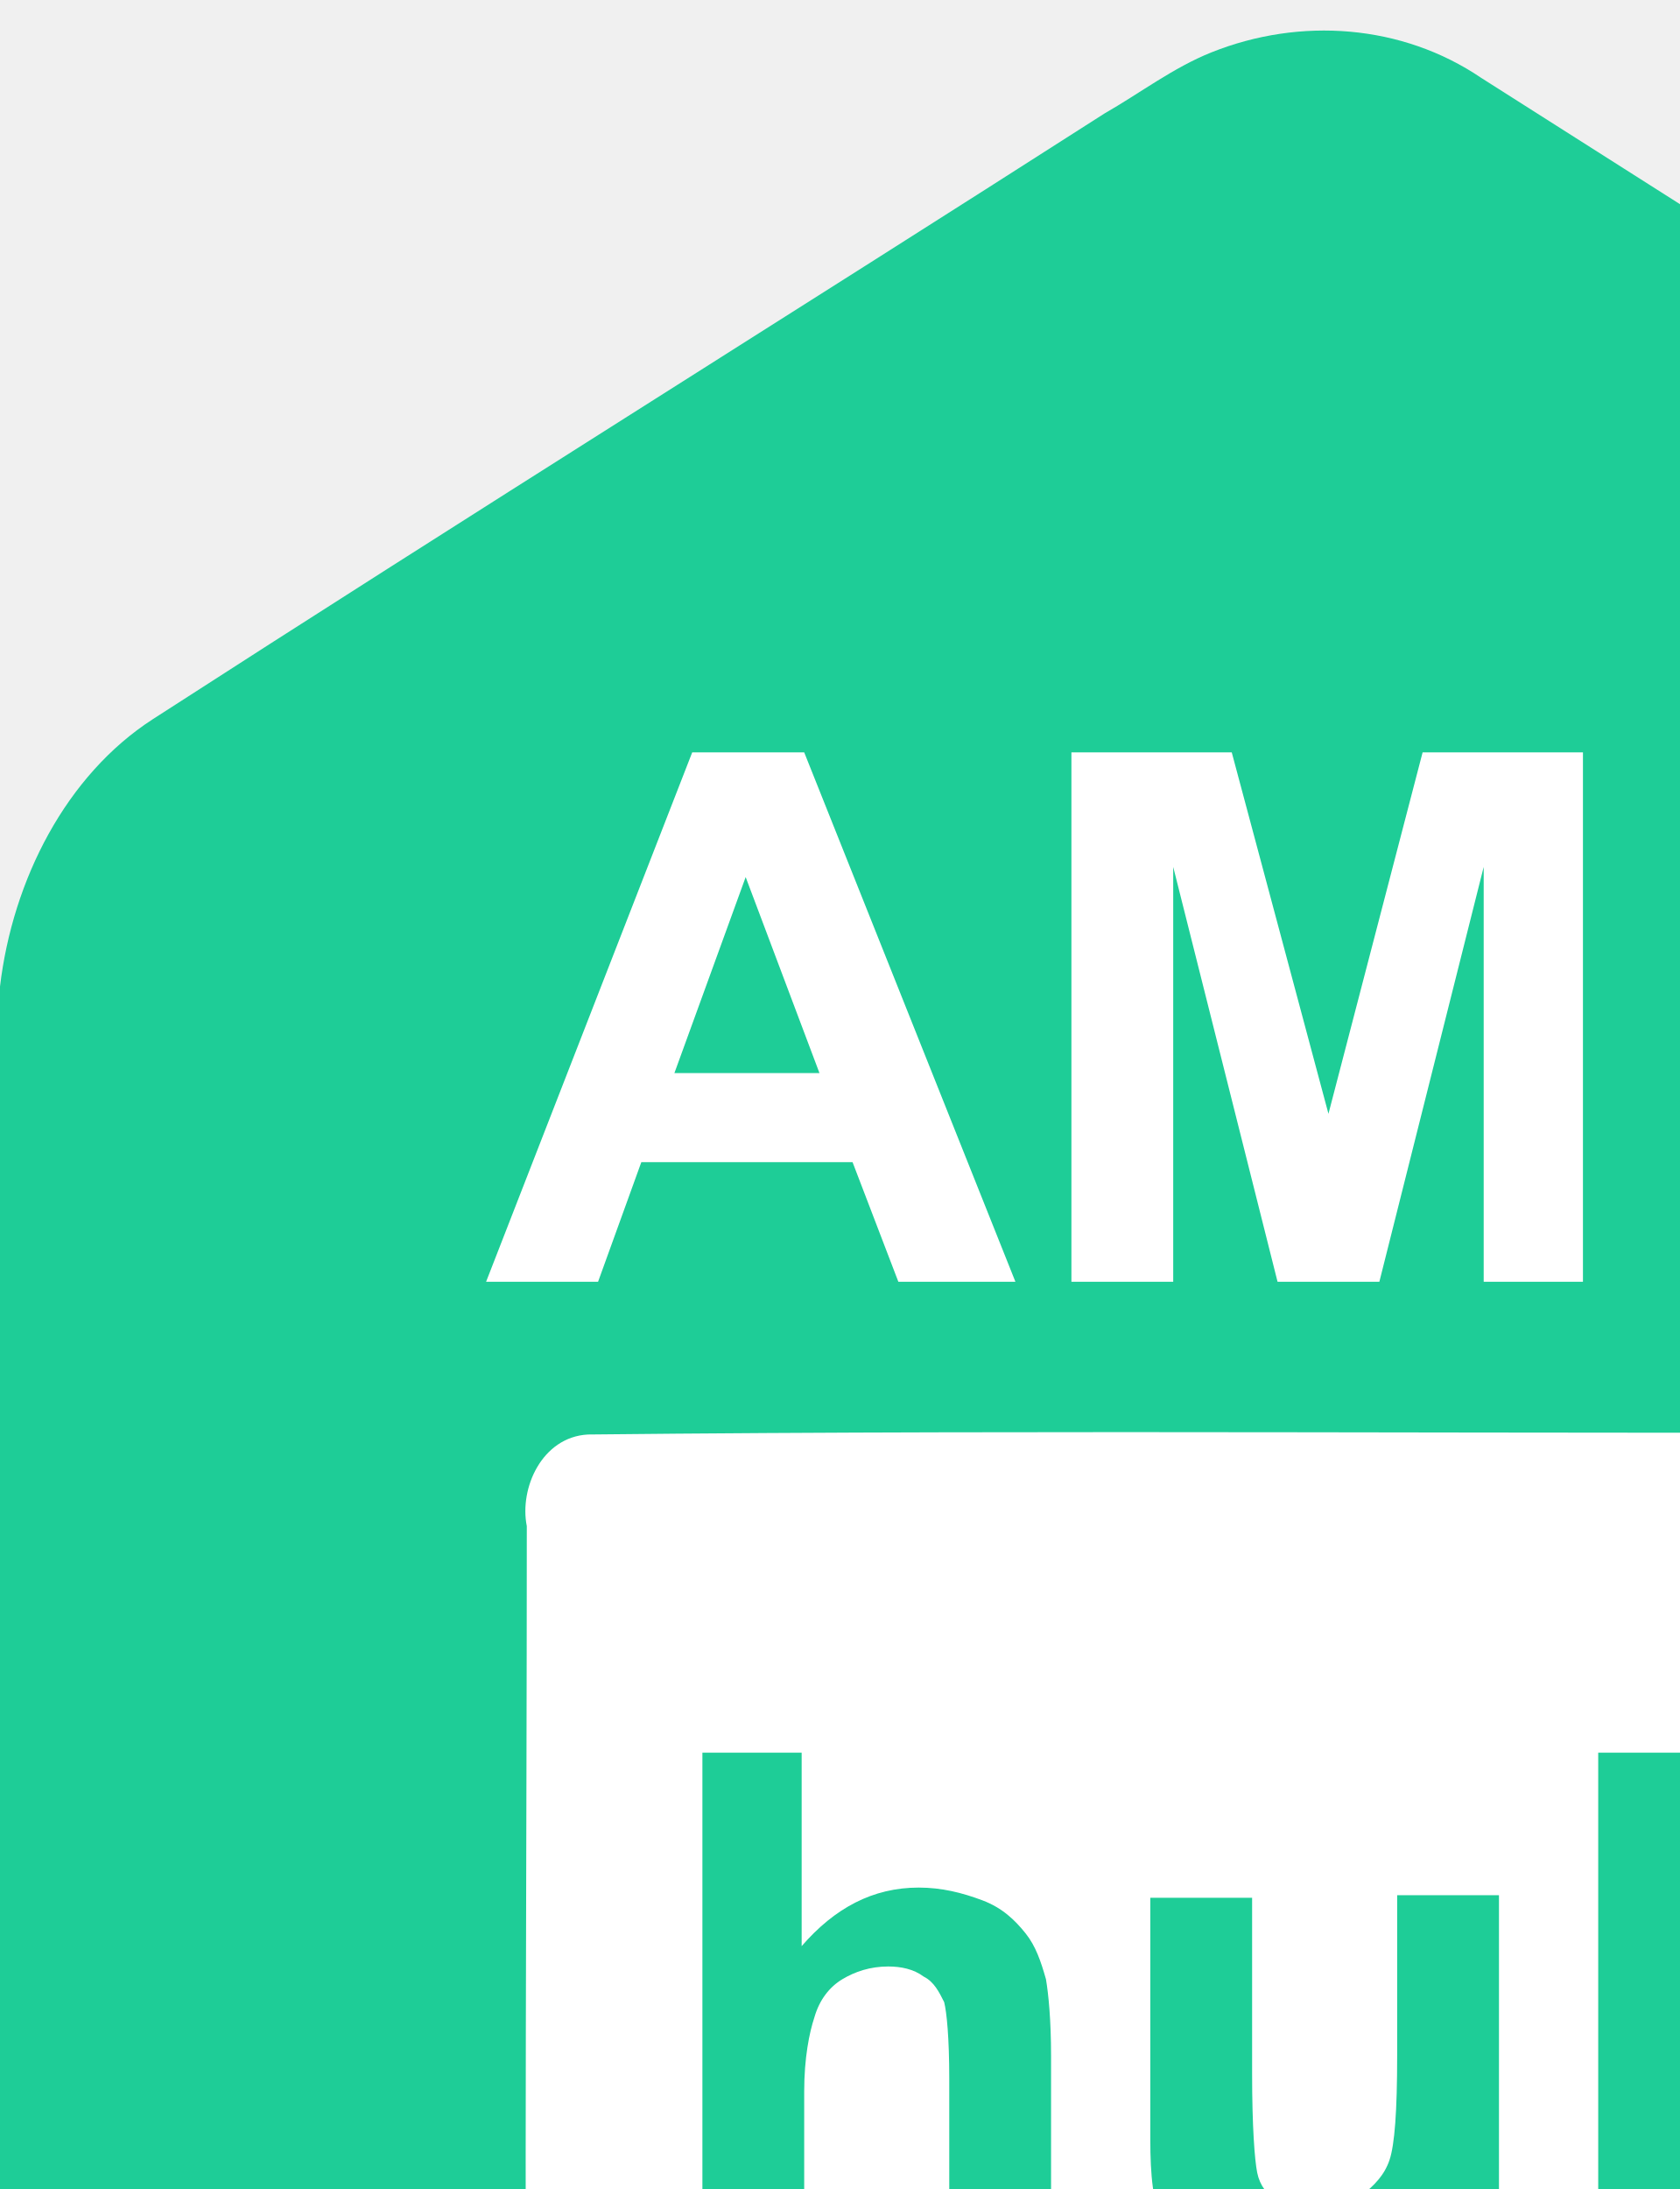
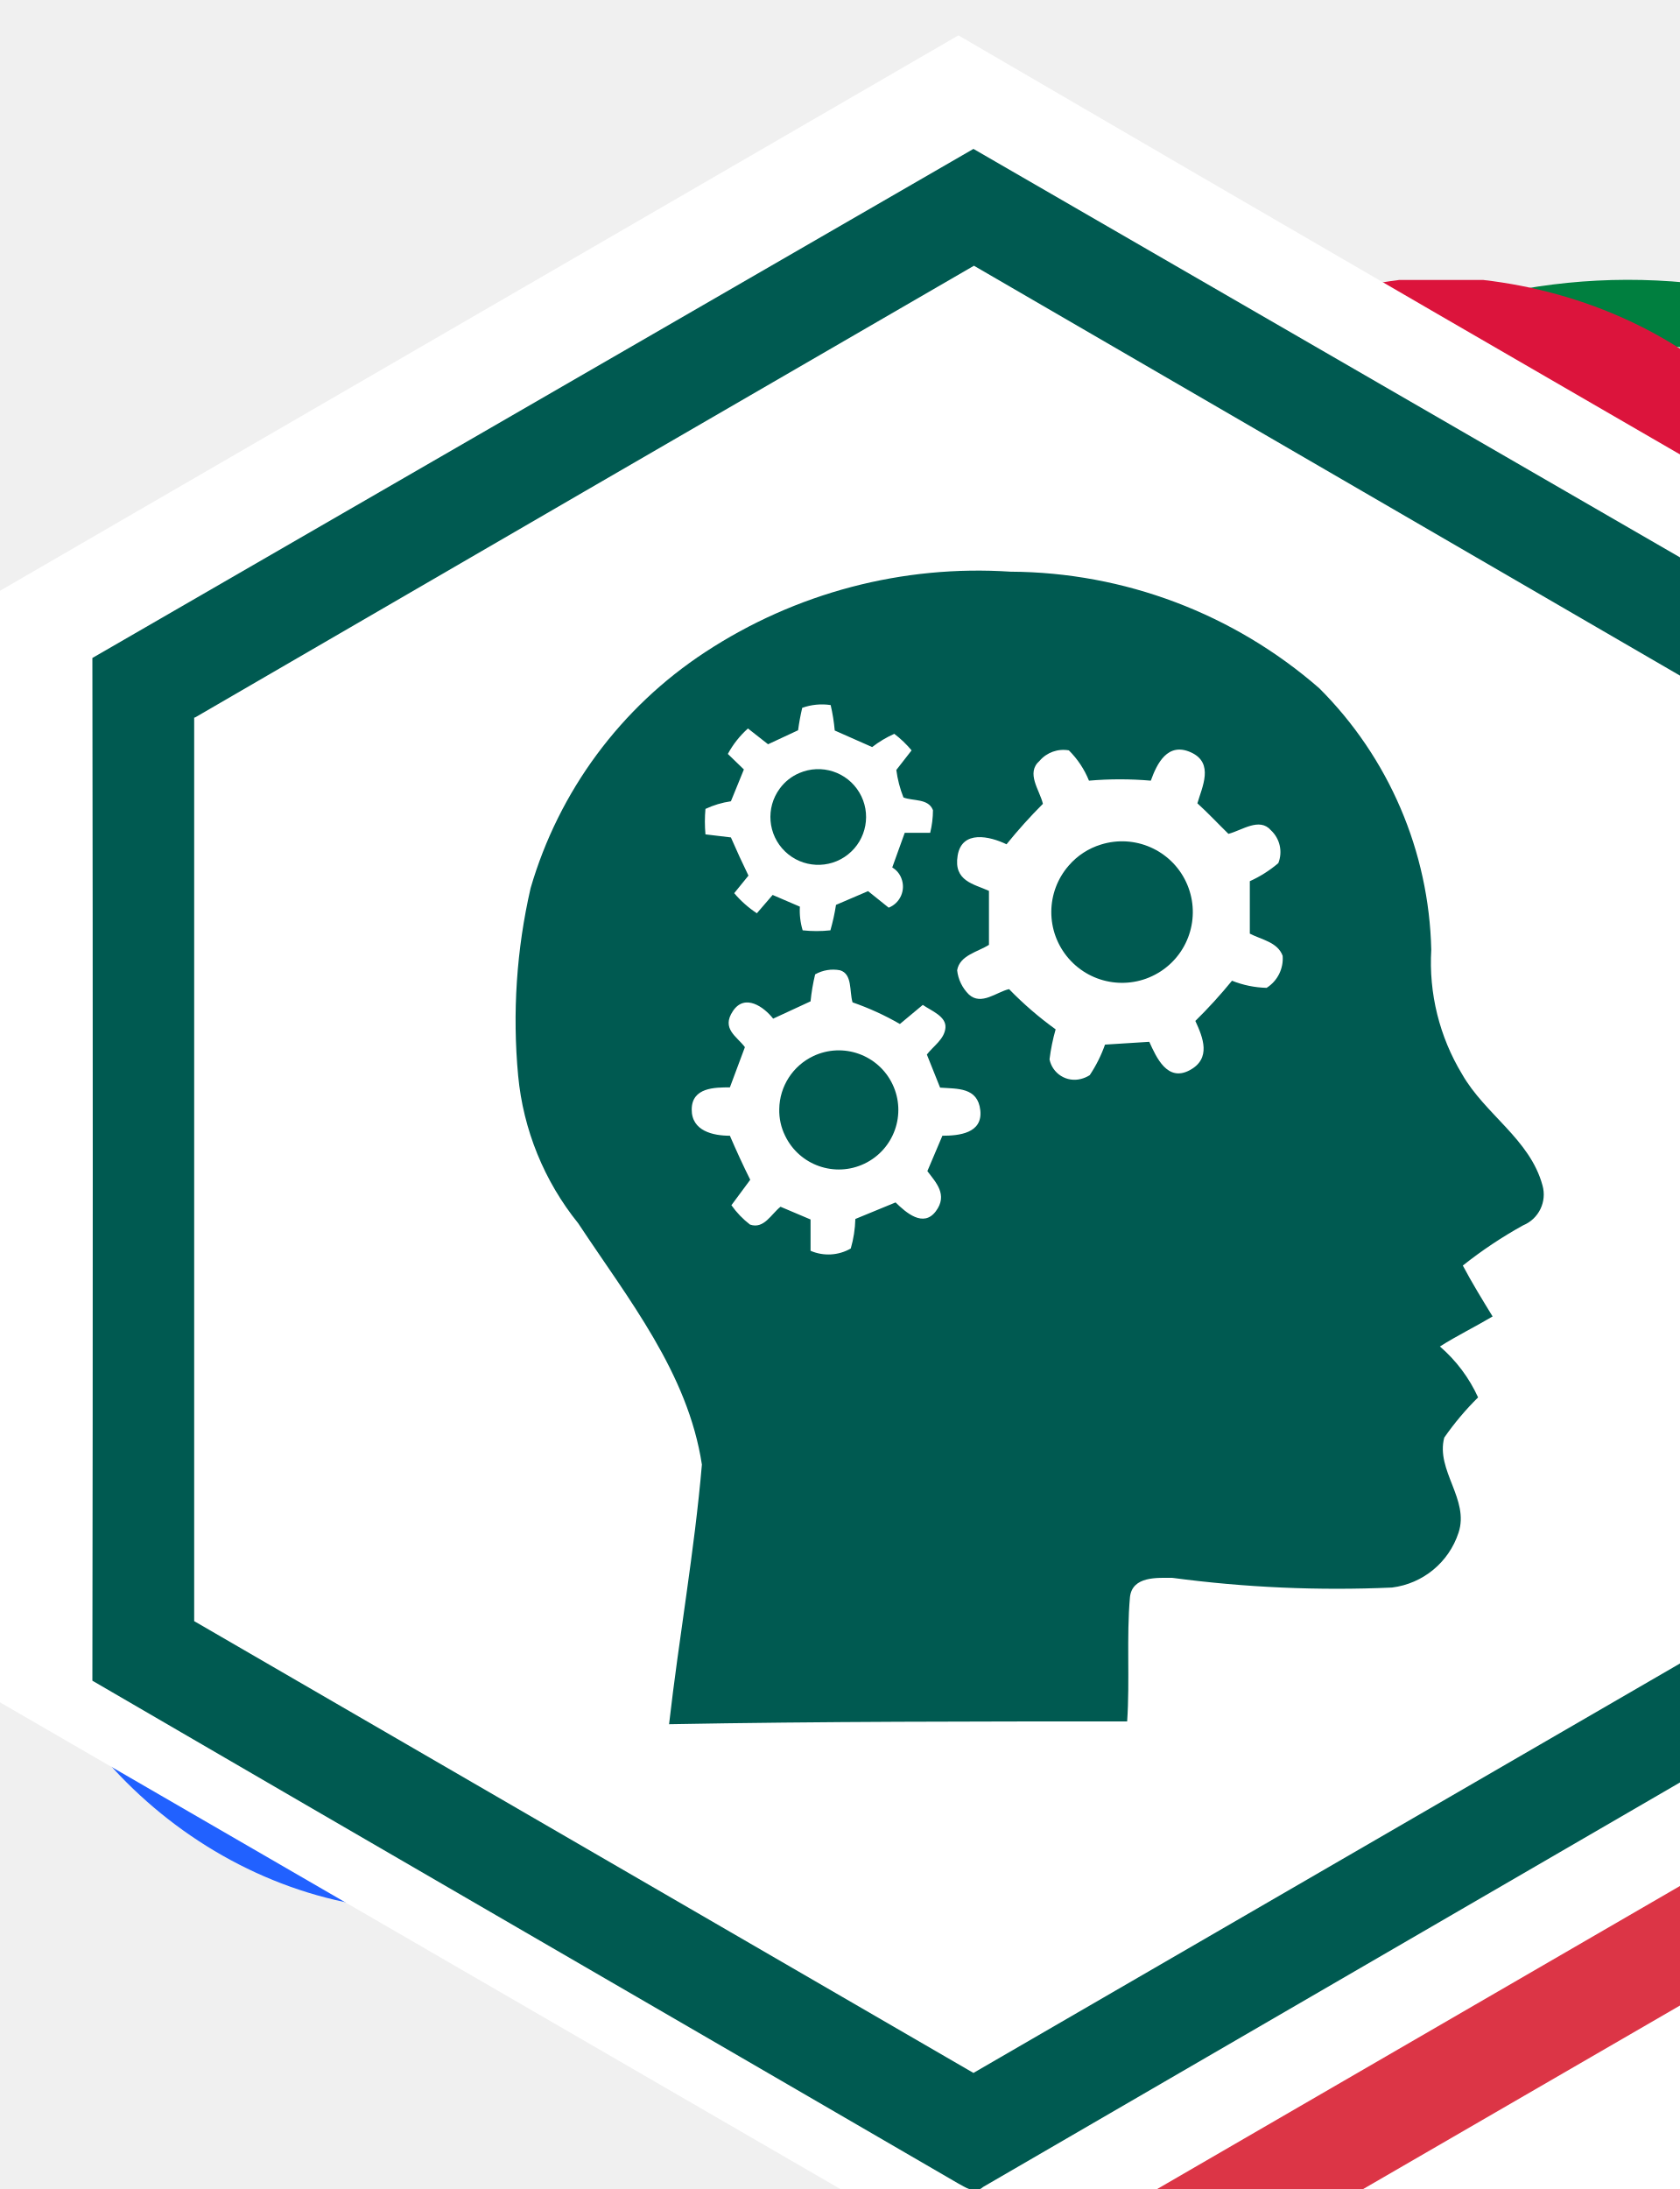
<svg xmlns="http://www.w3.org/2000/svg" width="66px" height="86px" viewBox="0 0 66 86" version="1.1">
  <defs />
  <g id="Page-1" stroke="none" stroke-width="1" fill="none" fill-rule="evenodd">
    <g id="plane" transform="translate(0, 1)">
      <g class="rocket" id="rocket-3" transform="translate(40, 10)">
        <g class="rocket-body">
          <g transform="rotate(20 23.96875,23.96875) " stroke="null" id="svg_7">
            <ellipse stroke="null" ry="23.969" rx="23.969" id="svg_6" cy="23.969" cx="23.969" stroke-opacity="null" stroke-width="null" fill="#007f3f" />
            <path stroke="null" id="svg_2" d="m23.15,5.297c1.103,-0.235 2.303,0.01 3.206,0.693c1.02,0.741 1.645,1.986 1.621,3.248c0.001,9.286 0.001,18.572 0.001,27.859c-0.005,0.658 0.036,1.32 -0.036,1.977c-0.147,1.239 -0.938,2.371 -2.035,2.957c-1.199,0.671 -2.749,0.65 -3.93,-0.051c-0.904,-0.517 -1.573,-1.41 -1.849,-2.411c-0.206,-0.764 -0.134,-1.565 -0.144,-2.347c0.004,-8.91 0.006,-17.82 0.007,-26.73c0.007,-0.683 -0.041,-1.374 0.075,-2.051c0.276,-1.538 1.555,-2.828 3.081,-3.144m0.503,2.624c-0.585,0.142 -1.018,0.716 -0.997,1.319c-0.001,9.744 -0.002,19.489 0.002,29.233c-0.066,1.03 1.24,1.752 2.068,1.125c0.729,-0.453 0.593,-1.396 0.592,-2.127c-0.01,-9.41 0.001,-18.822 -0.004,-28.233c0.046,-0.852 -0.839,-1.564 -1.663,-1.318z" fill="#007f3f" />
            <path stroke="null" id="svg_3" d="m22.542,2.572c4.302,-0.286 8.682,0.757 12.379,2.979c3.374,2.022 6.17,4.997 7.985,8.489c1.609,3.091 2.431,6.585 2.394,10.067c-0.055,4.224 -1.379,8.43 -3.805,11.894c-2.588,3.723 -6.379,6.616 -10.691,8.044c-3.346,1.139 -6.98,1.434 -10.461,0.812c-4.36,-0.741 -8.464,-2.893 -11.558,-6.054c-2.659,-2.68 -4.575,-6.087 -5.488,-9.75c-1.057,-4.167 -0.806,-8.654 0.711,-12.675c1.504,-4.041 4.274,-7.599 7.825,-10.046c3.139,-2.195 6.889,-3.494 10.707,-3.758m0.608,2.725c-1.526,0.316 -2.805,1.606 -3.081,3.144c-0.116,0.677 -0.067,1.368 -0.075,2.051c-0.001,8.91 -0.004,17.82 -0.007,26.73c0.01,0.782 -0.062,1.583 0.144,2.347c0.276,1 0.944,1.894 1.849,2.411c1.18,0.701 2.73,0.722 3.93,0.051c1.097,-0.586 1.887,-1.717 2.035,-2.957c0.072,-0.657 0.031,-1.319 0.036,-1.977c0,-9.287 0,-18.574 -0.001,-27.859c0.024,-1.262 -0.601,-2.507 -1.621,-3.248c-0.903,-0.683 -2.103,-0.928 -3.206,-0.693z" fill="#aaffd4" />
            <path stroke="null" id="svg_4" d="m23.653,7.922c0.823,-0.246 1.709,0.466 1.663,1.318c0.005,9.41 -0.006,18.822 0.004,28.233c0.001,0.731 0.137,1.674 -0.592,2.127c-0.828,0.627 -2.135,-0.095 -2.068,-1.125c-0.005,-9.744 -0.004,-19.489 -0.002,-29.233c-0.021,-0.603 0.412,-1.177 0.997,-1.319z" fill="#aaffd4" />
          </g>
        </g>
      </g>
      <g class="rocket" id="rocket-4" transform="translate(15, 15)">
        <g class="rocket-body">
          <g transform="rotate(-50 15.89584,15.79168) " id="svg_8">
            <ellipse stroke="null" ry="15.896" rx="15.896" id="svg_6" cy="15.792" cx="15.896" stroke-opacity="null" stroke-width="null" fill="#ff7f00" />
            <path stroke="null" id="svg_2" d="m15.353,3.513c0.731,-0.156 1.528,0.007 2.126,0.46c0.677,0.491 1.091,1.317 1.075,2.154c0.001,6.158 0.001,12.317 0.001,18.476c-0.003,0.437 0.024,0.876 -0.024,1.311c-0.098,0.822 -0.622,1.572 -1.349,1.961c-0.795,0.445 -1.823,0.431 -2.606,-0.034c-0.6,-0.343 -1.043,-0.935 -1.226,-1.599c-0.137,-0.507 -0.089,-1.038 -0.095,-1.556c0.002,-5.909 0.004,-11.818 0.005,-17.727c0.005,-0.453 -0.027,-0.911 0.05,-1.36c0.183,-1.02 1.031,-1.875 2.044,-2.085m0.334,1.74c-0.388,0.094 -0.675,0.475 -0.661,0.875c-0.001,6.462 -0.002,12.925 0.002,19.387c-0.044,0.683 0.823,1.162 1.372,0.746c0.484,-0.301 0.393,-0.926 0.393,-1.411c-0.007,-6.241 0.001,-12.483 -0.002,-18.724c0.031,-0.565 -0.557,-1.037 -1.103,-0.874z" fill="#ff7f00" />
            <path stroke="null" id="svg_3" d="m14.95,1.706c2.853,-0.19 5.758,0.502 8.21,1.976c2.237,1.341 4.092,3.314 5.296,5.63c1.067,2.05 1.612,4.367 1.588,6.677c-0.036,2.802 -0.915,5.591 -2.523,7.888c-1.716,2.469 -4.23,4.388 -7.09,5.335c-2.219,0.755 -4.629,0.951 -6.938,0.538c-2.892,-0.491 -5.613,-1.918 -7.665,-4.015c-1.764,-1.778 -3.034,-4.037 -3.64,-6.466c-0.701,-2.763 -0.534,-5.739 0.471,-8.406c0.997,-2.68 2.835,-5.04 5.19,-6.663c2.082,-1.455 4.568,-2.317 7.101,-2.493m0.403,1.807c-1.012,0.21 -1.861,1.065 -2.044,2.085c-0.077,0.449 -0.045,0.907 -0.05,1.36c-0.001,5.909 -0.002,11.818 -0.005,17.727c0.007,0.519 -0.041,1.05 0.095,1.556c0.183,0.664 0.626,1.256 1.226,1.599c0.783,0.465 1.811,0.479 2.606,0.034c0.727,-0.389 1.252,-1.139 1.349,-1.961c0.048,-0.436 0.021,-0.875 0.024,-1.311c0,-6.159 0,-12.318 -0.001,-18.476c0.016,-0.837 -0.398,-1.663 -1.075,-2.154c-0.599,-0.453 -1.395,-0.615 -2.126,-0.46z" fill="#ffffaa" />
            <path stroke="null" id="svg_4" d="m15.687,5.253c0.546,-0.163 1.133,0.309 1.103,0.874c0.003,6.241 -0.004,12.483 0.002,18.724c0.001,0.485 0.091,1.11 -0.393,1.411c-0.549,0.416 -1.416,-0.063 -1.372,-0.746c-0.003,-6.462 -0.002,-12.925 -0.002,-19.387c-0.014,-0.4 0.273,-0.78 0.661,-0.875z" fill="#ffffaa" />
          </g>
        </g>
      </g>
      <g class="rocket" id="rocket-2" transform="translate(0,10)">
        <g class="rocket-body">
          <path fill="#2161ff" opacity="1.00" d=" M 45.40 0.00 L 48.63 0.00 C 56.57 0.70 63.25 7.41 64.00 15.33 L 64.00 18.48 C 63.46 22.39 61.78 26.15 58.94 28.93 C 48.99 38.97 38.97 48.93 28.95 58.91 C 26.20 61.75 22.46 63.42 18.58 64.00 L 15.35 64.00 C 7.43 63.27 0.73 56.59 0.00 48.67 L 0.00 45.42 C 0.53 38.82 5.64 34.34 10.08 30.05 C 18.38 21.68 26.75 13.37 35.10 5.04 C 37.82 2.21 41.55 0.57 45.40 0.00 M 38.81 7.77 C 34.13 12.40 29.31 16.93 24.91 21.82 C 30.73 27.50 36.50 33.24 42.18 39.07 C 46.94 34.93 51.18 30.18 55.72 25.78 C 60.37 21.39 60.76 13.39 56.34 8.70 C 52.09 3.58 43.59 3.12 38.81 7.77 M 21.40 25.48 C 16.24 30.22 11.29 35.25 6.59 40.45 C 6.56 40.49 6.50 40.58 6.47 40.62 L 5.56 42.41 C 5.54 42.45 5.50 42.54 5.48 42.59 C 4.43 45.38 4.46 48.62 5.41 51.44 C 5.43 51.49 5.47 51.60 5.50 51.65 L 6.36 53.40 C 6.39 53.45 6.45 53.55 6.48 53.60 C 7.48 55.17 8.82 56.51 10.38 57.52 C 10.43 57.55 10.54 57.61 10.59 57.64 L 12.40 58.52 C 12.45 58.54 12.54 58.58 12.59 58.60 C 15.40 59.65 18.63 59.60 21.42 58.50 C 21.47 58.48 21.57 58.43 21.62 58.41 L 23.32 57.56 C 23.36 57.53 23.45 57.47 23.50 57.44 C 28.69 52.67 33.85 47.81 38.55 42.56 C 38.62 42.46 38.75 42.25 38.82 42.15 C 33.14 36.50 27.52 30.80 21.81 25.18 C 21.71 25.25 21.50 25.40 21.40 25.48 Z" />
          <path fill="#a6c7ff" opacity="1.00" d=" M 38.81 7.77 C 43.59 3.12 52.09 3.58 56.34 8.70 C 60.76 13.39 60.37 21.39 55.72 25.78 C 51.18 30.18 46.94 34.93 42.18 39.07 C 36.50 33.24 30.73 27.50 24.91 21.82 C 29.31 16.93 34.13 12.40 38.81 7.77 M 49.43 9.37 C 47.33 12.27 52.64 13.94 52.24 16.99 C 52.93 19.83 48.65 21.89 50.55 24.57 C 52.49 26.21 54.55 24.16 55.38 22.41 C 58.29 17.79 56.36 10.22 50.95 8.64 C 50.57 8.82 49.81 9.19 49.43 9.37 Z" />
          <path fill="#a6c7ff" opacity="1.00" d=" M 21.40 25.48 C 21.50 25.40 21.71 25.25 21.81 25.18 L 21.40 25.48 Z" />
          <path fill="#a6c7ff" opacity="1.00" d=" M 6.47 40.62 C 6.50 40.58 6.56 40.49 6.59 40.45 C 6.56 40.49 6.50 40.58 6.47 40.62 Z" />
          <path fill="#a6c7ff" opacity="1.00" d=" M 5.48 42.59 C 5.50 42.54 5.54 42.45 5.56 42.41 C 5.54 42.45 5.50 42.54 5.48 42.59 Z" />
          <path fill="#a6c7ff" opacity="1.00" d=" M 38.82 42.15 C 38.75 42.25 38.62 42.46 38.55 42.56 L 38.82 42.15 Z" />
          <path fill="#a6c7ff" opacity="1.00" d=" M 5.41 51.44 C 5.43 51.49 5.47 51.60 5.50 51.65 C 5.47 51.60 5.43 51.49 5.41 51.44 Z" />
          <path fill="#a6c7ff" opacity="1.00" d=" M 6.36 53.40 C 6.39 53.45 6.45 53.55 6.48 53.60 C 6.45 53.55 6.39 53.45 6.36 53.40 Z" />
          <path fill="#a6c7ff" opacity="1.00" d=" M 10.38 57.52 C 10.43 57.55 10.54 57.61 10.59 57.64 C 10.54 57.61 10.43 57.55 10.38 57.52 Z" />
          <path fill="#a6c7ff" opacity="1.00" d=" M 23.32 57.56 C 23.36 57.53 23.45 57.47 23.50 57.44 C 23.45 57.47 23.36 57.53 23.32 57.56 Z" />
          <path fill="#a6c7ff" opacity="1.00" d=" M 12.40 58.52 C 12.45 58.54 12.54 58.58 12.59 58.60 C 12.54 58.58 12.45 58.54 12.40 58.52 Z" />
          <path fill="#a6c7ff" opacity="1.00" d=" M 21.42 58.50 C 21.47 58.48 21.57 58.43 21.62 58.41 C 21.57 58.43 21.47 58.48 21.42 58.50 Z" />
          <path fill="#ffffff" opacity="1.00" d=" M 49.43 9.37 C 49.81 9.19 50.57 8.82 50.95 8.64 C 56.36 10.22 58.29 17.79 55.38 22.41 C 54.55 24.16 52.49 26.21 50.55 24.57 C 48.65 21.89 52.93 19.83 52.24 16.99 C 52.64 13.94 47.33 12.27 49.43 9.37 Z" />
          <path fill="#ffffff" opacity="1.00" d=" M 6.59 40.45 C 11.29 35.25 16.24 30.22 21.40 25.48 L 21.81 25.18 C 27.52 30.80 33.14 36.50 38.82 42.15 L 38.55 42.56 C 33.85 47.81 28.69 52.67 23.50 57.44 C 23.45 57.47 23.36 57.53 23.32 57.56 L 21.62 58.41 C 21.57 58.43 21.47 58.48 21.42 58.50 C 18.63 59.60 15.40 59.65 12.59 58.60 C 12.54 58.58 12.45 58.54 12.40 58.52 L 10.59 57.64 C 10.54 57.61 10.43 57.55 10.38 57.52 C 8.82 56.51 7.48 55.17 6.48 53.60 C 6.45 53.55 6.39 53.45 6.36 53.40 L 5.50 51.65 C 5.47 51.60 5.43 51.49 5.41 51.44 C 4.46 48.62 4.43 45.38 5.48 42.59 C 5.50 42.54 5.54 42.45 5.56 42.41 L 6.47 40.62 C 6.50 40.58 6.56 40.49 6.59 40.45 Z" />
        </g>
      </g>
      <g class="rocket" id="rocket-1" transform="translate(40,10)">
        <g class="rocket-body">
          <path fill="#dc143c" opacity="1.00" d=" M 14.97 0.00 L 18.29 0.00 C 22.26 0.46 26.08 2.15 28.89 5.03 C 38.94 15.05 49.02 25.05 59.00 35.13 C 61.74 37.82 63.33 41.43 64.00 45.17 L 64.00 48.43 C 63.40 56.49 56.57 63.34 48.51 64.00 L 45.74 64.00 C 41.76 63.53 37.92 61.85 35.10 58.96 C 25.05 48.96 15.03 38.94 5.04 28.89 C 2.19 26.13 0.53 22.37 0.00 18.47 L 0.00 15.26 C 0.76 7.48 7.24 0.97 14.97 0.00 M 4.58 18.00 C 4.77 21.99 7.45 25.15 10.23 27.75 C 14.08 31.51 17.81 35.39 21.69 39.12 C 27.53 33.34 33.32 27.50 39.12 21.68 C 34.87 17.29 30.51 13.03 26.21 8.70 C 23.59 5.95 19.85 4.21 16.01 4.56 C 9.34 4.85 3.78 11.36 4.58 18.00 M 42.35 24.99 C 36.55 30.77 30.77 36.60 24.94 42.36 C 30.13 47.46 35.15 52.76 40.63 57.53 C 40.67 57.55 40.73 57.59 40.76 57.61 L 42.27 58.39 C 42.30 58.41 42.37 58.44 42.41 58.45 C 45.29 59.64 48.63 59.64 51.54 58.54 C 51.58 58.53 51.65 58.50 51.69 58.48 L 53.31 57.69 C 53.35 57.67 53.42 57.63 53.45 57.61 C 55.14 56.57 56.56 55.15 57.60 53.46 C 57.62 53.43 57.66 53.36 57.68 53.32 L 58.46 51.76 C 58.47 51.72 58.51 51.65 58.52 51.61 C 59.62 48.72 59.60 45.35 58.43 42.48 C 58.42 42.44 58.38 42.37 58.37 42.33 L 57.54 40.73 C 57.52 40.69 57.48 40.63 57.46 40.60 C 52.82 35.04 47.37 30.20 42.35 24.99 Z" />
          <path fill="#fa8072" opacity="1.00" d=" M 4.58 18.00 C 3.78 11.36 9.34 4.85 16.01 4.56 C 19.85 4.21 23.59 5.95 26.21 8.70 C 30.51 13.03 34.87 17.29 39.12 21.68 C 33.32 27.50 27.53 33.34 21.69 39.12 C 17.81 35.39 14.08 31.51 10.23 27.75 C 7.45 25.15 4.77 21.99 4.58 18.00 M 10.40 24.64 C 11.79 26.24 14.87 24.22 13.85 22.30 C 12.78 20.37 11.09 18.35 11.94 15.98 C 12.27 13.60 15.50 12.67 15.13 10.11 C 14.60 9.67 13.54 8.79 13.00 8.34 C 6.73 10.91 5.29 20.22 10.40 24.64 Z" />
          <path fill="#fa8072" opacity="1.00" d=" M 57.46 40.60 C 57.48 40.63 57.52 40.69 57.54 40.73 C 57.52 40.69 57.48 40.63 57.46 40.60 Z" />
          <path fill="#fa8072" opacity="1.00" d=" M 58.37 42.33 C 58.38 42.37 58.42 42.44 58.43 42.48 C 58.42 42.44 58.38 42.37 58.37 42.33 Z" />
          <path fill="#fa8072" opacity="1.00" d=" M 58.46 51.76 C 58.47 51.72 58.51 51.65 58.52 51.61 C 58.51 51.65 58.47 51.72 58.46 51.76 Z" />
          <path fill="#fa8072" opacity="1.00" d=" M 57.60 53.46 C 57.62 53.43 57.66 53.36 57.68 53.32 C 57.66 53.36 57.62 53.43 57.60 53.46 Z" />
          <path fill="#fa8072" opacity="1.00" d=" M 40.63 57.53 C 40.67 57.55 40.73 57.59 40.76 57.61 C 40.73 57.59 40.67 57.55 40.63 57.53 Z" />
          <path fill="#fa8072" opacity="1.00" d=" M 53.31 57.69 C 53.35 57.67 53.42 57.63 53.45 57.61 C 53.42 57.63 53.35 57.67 53.31 57.69 Z" />
          <path fill="#fa8072" opacity="1.00" d=" M 42.27 58.39 C 42.30 58.41 42.37 58.44 42.41 58.45 C 42.37 58.44 42.30 58.41 42.27 58.39 Z" />
          <path fill="#fa8072" opacity="1.00" d=" M 51.54 58.54 C 51.58 58.53 51.65 58.50 51.69 58.48 C 51.65 58.50 51.58 58.53 51.54 58.54 Z" />
          <path fill="#ffffff" opacity="1.00" d=" M 10.40 24.64 C 5.29 20.22 6.73 10.91 13.00 8.34 C 13.54 8.79 14.60 9.67 15.13 10.11 C 15.50 12.67 12.27 13.60 11.94 15.98 C 11.09 18.35 12.78 20.37 13.85 22.30 C 14.87 24.22 11.79 26.24 10.40 24.64 Z" />
          <path fill="#ffffff" opacity="1.00" d=" M 42.35 24.99 C 47.37 30.20 52.82 35.04 57.46 40.60 C 57.48 40.63 57.52 40.69 57.54 40.73 L 58.37 42.33 C 58.38 42.37 58.42 42.44 58.43 42.48 C 59.60 45.35 59.62 48.72 58.52 51.61 C 58.51 51.65 58.47 51.72 58.46 51.76 L 57.68 53.32 C 57.66 53.36 57.62 53.43 57.60 53.46 C 56.56 55.15 55.14 56.57 53.45 57.61 C 53.42 57.63 53.35 57.67 53.31 57.69 L 51.69 58.48 C 51.65 58.50 51.58 58.53 51.54 58.54 C 48.63 59.64 45.29 59.64 42.41 58.45 C 42.37 58.44 42.30 58.41 42.27 58.39 L 40.76 57.61 C 40.73 57.59 40.67 57.55 40.63 57.53 C 35.15 52.76 30.13 47.46 24.94 42.36 C 30.77 36.60 36.55 30.77 42.35 24.99 Z" />
        </g>
      </g>
      <g id="planebody">
-         <path d="m47.6,1.058c3.5,-1.4 7.5,-1.1 10.6,1c13.2,8.4 26.5,16.8 39.7,25.2c3.4,2.2 5.5,6.3 6,10.5l0,52.5c-0.5,4.2 -2.6,8.4 -6,10.5c-13.1,8.4 -26.3,16.7 -39.4,25c-3.8,2.6 -8.9,2.7 -12.8,0.2c-13.2,-8.4 -26.5,-16.8 -39.7,-25.2c-3.4,-2.2 -5.5,-6.3 -6,-10.5l0,-52.5c0.5,-4.2 2.6,-8.3 6,-10.5c12.4,-8 24.9,-15.8 37.4,-23.8c1.4,-0.8 2.7,-1.8 4.2,-2.4" fill="#1ECD97" id="svg_1" />
-         <path d="m23.1,55.358c18.7,-0.2 37.3,0 56,-0.1c1.1,0 2.5,-0.1 3.4,0.8c0.8,0.7 1,1.9 1,3c0,13.1 0,26.3 0,39.4c0,1.9 -1.7,3.3 -3.4,3.1c-18.7,0 -37.5,0 -56.2,0c-1.7,0.2 -3.3,-1.2 -3.2,-3.1c-0.1,-13.2 0,-26.3 0,-39.5c-0.3,-1.5 0.6,-3.5 2.4,-3.6" fill="#FFFFFF" id="svg_10" />
-         <path d="m49.3,65.058" fill="#1ECD97" opacity="0.5" id="svg_13" />
-         <path d="m26.7,43.258" fill="#1ECD97" opacity="0.5" id="svg_14" />
-         <path id="svg_2" d="m31.5,67.858l0,7.6c1.3,-1.5 2.8,-2.3 4.6,-2.3c0.9,0 1.7,0.2 2.5,0.5s1.3,0.8 1.7,1.3c0.4,0.5 0.6,1.1 0.8,1.8c0.1,0.6 0.2,1.6 0.2,3l0,8.8l-4,0l0,-7.9c0,-1.6 -0.1,-2.6 -0.2,-3c-0.2,-0.4 -0.4,-0.8 -0.8,-1c-0.4,-0.3 -0.9,-0.4 -1.4,-0.4c-0.7,0 -1.3,0.2 -1.8,0.5c-0.5,0.3 -0.9,0.8 -1.1,1.5c-0.2,0.6 -0.4,1.6 -0.4,2.9l0,7.5l-4,0l0,-20.8l3.9,0z" fill="#1ECD97" />
-         <path id="svg_3" d="m55.1,88.658l0,-2.3c-0.5,0.8 -1.3,1.4 -2.2,1.9c-0.9,0.5 -1.8,0.7 -2.8,0.7c-1,0 -1.9,-0.2 -2.7,-0.7c-0.8,-0.4 -1.4,-1.1 -1.7,-1.9c-0.4,-0.8 -0.5,-1.9 -0.5,-3.3l0,-9.5l4,0l0,6.9c0,2.1 0.1,3.4 0.2,3.9c0.1,0.5 0.4,0.9 0.8,1.1s0.9,0.4 1.5,0.4c0.7,0 1.3,-0.2 1.8,-0.6c0.5,-0.4 0.9,-0.8 1.1,-1.4c0.2,-0.6 0.3,-1.9 0.3,-4.1l0,-6.3l4,0l0,15l-3.8,0l0,0.2z" fill="#1ECD97" />
-         <path id="svg_4" d="m62.8,88.658l0,-20.8l4,0l0,7.5c1.2,-1.4 2.7,-2.1 4.4,-2.1c1.8,0 3.3,0.7 4.5,2c1.2,1.3 1.8,3.2 1.8,5.7c0,2.6 -0.6,4.5 -1.8,5.9c-1.2,1.4 -2.7,2.1 -4.5,2.1c-0.9,0 -1.7,-0.2 -2.5,-0.6c-0.8,-0.4 -1.6,-1.1 -2.2,-1.9l0,2.2l-3.7,0zm3.9,-7.9c0,1.6 0.2,2.7 0.7,3.5c0.7,1.1 1.6,1.6 2.7,1.6c0.9,0 1.6,-0.4 2.2,-1.1c0.6,-0.8 0.9,-1.9 0.9,-3.5c0,-1.7 -0.3,-3 -0.9,-3.7s-1.4,-1.1 -2.4,-1.1c-1,0 -1.7,0.4 -2.4,1.1c-0.5,0.6 -0.8,1.7 -0.8,3.2z" fill="#1ECD97" />
-         <path id="svg_5" d="m39.9,49.358l-4.6,0l-1.8,-4.7l-8.3,0l-1.7,4.7l-4.4,0l8.1,-20.8l4.4,0l8.3,20.8zm-7.7,-8.2l-2.9,-7.7l-2.8,7.7l5.7,0z" fill="#FFFFFF" />
-         <path id="svg_6" d="m42.1,49.358l0,-20.8l6.3,0l3.8,14.2l3.7,-14.2l6.3,0l0,20.8l-3.9,0l0,-16.3l-4.1,16.3l-4,0l-4.1,-16.3l0,16.3l-4,0z" fill="#FFFFFF" />
-         <path id="svg_7" d="m66.3,49.358l0,-20.8l8.8,0c2.2,0 3.8,0.2 4.8,0.6c1,0.4 1.8,1 2.4,2c0.6,1 0.9,2 0.9,3.3c0,1.6 -0.5,2.8 -1.4,3.9c-0.9,1 -2.3,1.7 -4.1,1.9c0.9,0.5 1.7,1.1 2.2,1.7c0.6,0.6 1.4,1.8 2.4,3.4l2.5,4l-5,0l-3,-4.5c-1.1,-1.6 -1.8,-2.6 -2.2,-3.1s-0.8,-0.7 -1.3,-0.9c-0.4,-0.2 -1.1,-0.2 -2.1,-0.2l-0.8,0l0,8.7l-4.1,0zm4.2,-12l3.1,0c2,0 3.3,-0.1 3.8,-0.3c0.5,-0.2 0.9,-0.5 1.2,-0.9s0.4,-0.9 0.4,-1.6c0,-0.7 -0.2,-1.3 -0.6,-1.7c-0.4,-0.4 -0.9,-0.7 -1.6,-0.8c-0.3,0 -1.4,-0.1 -3.1,-0.1l-3.3,0l0,5.4l0.1,0z" fill="#FFFFFF" />
+         <path d="M-22.85,11.59,14.81-10.23Q33.59.72,52.44,11.59v43.7C39.88,62.53,27.37,69.83,14.83,77.08L-22.85,55.26Z" transform="translate(22.85 10.62)" style="fill:#fff;fill-rule:evenodd" />
+         <path d="M51.18,11.2,88.84-10.62Q107.6.34,126.46,11.2V54.91C113.9,62.14,101.4,69.44,88.85,76.69L51.18,54.87Z" transform="translate(22.85 10.62)" style="fill:#fff;fill-rule:evenodd" />
+         <path d="M14.67,76.2,52.33,54.38Q71.11,65.35,90,76.2v43.71c-12.56,7.24-25.07,14.54-37.61,21.79L14.67,119.88Z" transform="translate(22.85 10.62)" style="fill:#fff;fill-rule:evenodd" />
+         <path d="M49.37,173.46a3,3,0,0,1-.9-2.15V152.8a3.07,3.07,0,1,1,6.12-.09v18.6a3.07,3.07,0,0,1-3,3.05A3,3,0,0,1,49.37,173.46Z" transform="translate(22.85 10.62)" style="fill:#dc3546;fill-rule:evenodd" />
+         <path d="M18.53,167.29a3,3,0,0,1-.88-2.16v-37a3.06,3.06,0,0,1,6.11,0v37a3.06,3.06,0,0,1-3.07,3.06h0A3.13,3.13,0,0,1,18.53,167.29Z" transform="translate(22.85 10.62)" style="fill:#dc3546;fill-rule:evenodd" />
+         <path d="M34,158.05a3.17,3.17,0,0,1-.9-2.16V140.46a3.07,3.07,0,0,1,6.12-.09v15.52a3,3,0,0,1-3,3h0A3.13,3.13,0,0,1,34,158.05Z" transform="translate(22.85 10.62)" style="fill:#dc3546;fill-rule:evenodd" />
+         <path d="M80.2,167.29a3.07,3.07,0,0,1-.9-2.16v-37a3.07,3.07,0,0,1,6.12,0v37a3,3,0,0,1-5.22,2.16Z" transform="translate(22.85 10.62)" style="fill:#dc3546;fill-rule:evenodd" />
+         <path d="M64.78,158.05a3.18,3.18,0,0,1-.89-2.16V140.46a3.07,3.07,0,0,1,6.12,0v15.43a3,3,0,0,1-3.05,3h0A3.13,3.13,0,0,1,64.78,158.05Z" transform="translate(22.85 10.62)" style="fill:#dc3546;fill-rule:evenodd" />
+         <g id="Голова">
+           <path d="M-19.22,14.23l34.62-20L50,14.23V54.44L15.78,74.3c-.33.3-.71,0-1-.15C3.44,67.56-7.9,61-19.22,54.41Q-19.19,34.31-19.22,14.23Z" transform="translate(22.85 10.62)" style="fill:#fff;fill-rule:evenodd" />
+           <path d="M-19.22,14.23l34.62-20L50,14.23V54.44L15.78,74.3c-.33.3-.71,0-1-.15C3.44,67.56-7.9,61-19.22,54.41Q-19.19,34.31-19.22,14.23Zm4,2.34v35.5L15.4,69.82,46,52.09V16.57L15.42-1.18Q.1,7.69-15.19,16.57Z" transform="translate(22.85 10.62)" style="fill:#005a51;fill-rule:evenodd" />
+           <path d="M4.86,14a19.52,19.52,0,0,1,12-3.16,18.6,18.6,0,0,1,12.13,4.58,15,15,0,0,1,4.4,10.27,8.48,8.48,0,0,0,1.21,4.89c.9,1.58,2.67,2.56,3.16,4.37A1.31,1.31,0,0,1,37,36.52a17.14,17.14,0,0,0-2.37,1.58c.36.68.76,1.33,1.17,2-.69.41-1.41.76-2.07,1.18a5.83,5.83,0,0,1,1.5,2,11.24,11.24,0,0,0-1.33,1.58c-.34,1.29,1,2.43.56,3.74a3.16,3.16,0,0,1-2.61,2.15,48.83,48.83,0,0,1-8.63-.38c-.58,0-1.58-.08-1.67.76-.14,1.58,0,3.26-.11,4.88-6,0-12,0-18,.11.39-3.41,1-6.81,1.29-10.2-.55-3.61-2.9-6.51-4.86-9.48a10.86,10.86,0,0,1-2.36-5.8A23.26,23.26,0,0,1-2,23.27,16.65,16.65,0,0,1,4.86,14Zm3.81,2.2a8.85,8.85,0,0,0-.16.87l-1.18.55L6.54,17a3.7,3.7,0,0,0-.79,1l.63.61c-.17.41-.33.82-.51,1.25a3.56,3.56,0,0,0-1,.3,5.57,5.57,0,0,0,0,1l1,.12q.33.76.69,1.5L6,23.47a4.17,4.17,0,0,0,.89.79l.62-.72L8.58,24a2.67,2.67,0,0,0,.11.93,5,5,0,0,0,1.09,0,8.3,8.3,0,0,0,.22-1l1.26-.54.81.65a.89.89,0,0,0,.5-1.15.84.84,0,0,0-.36-.43l.49-1.36h1a3.8,3.8,0,0,0,.11-.89c-.18-.47-.78-.35-1.16-.5a4.52,4.52,0,0,1-.28-1.08l.6-.77a4.19,4.19,0,0,0-.68-.65,4.26,4.26,0,0,0-.87.52c-.49-.22-1-.44-1.47-.65a7.2,7.2,0,0,0-.16-1A2.3,2.3,0,0,0,8.67,16.19ZM18,18.27c-.55.48,0,1.14.13,1.69a20.12,20.12,0,0,0-1.43,1.59c-.66-.32-1.75-.57-1.92.44s.64,1.12,1.23,1.39V25.5c-.44.28-1.15.41-1.25,1a1.58,1.58,0,0,0,.46.95c.49.45,1.09-.1,1.58-.21a13.74,13.74,0,0,0,1.83,1.58A7.71,7.71,0,0,0,18.39,30a1,1,0,0,0,1.23.77,1.19,1.19,0,0,0,.35-.15,5.39,5.39,0,0,0,.6-1.2l1.74-.11c.28.62.71,1.58,1.58,1.12s.53-1.29.23-1.94a19.54,19.54,0,0,0,1.44-1.58,3.93,3.93,0,0,0,1.36.28,1.36,1.36,0,0,0,.63-1.26c-.2-.54-.83-.63-1.29-.87V23a4.71,4.71,0,0,0,1.12-.71A1.17,1.17,0,0,0,27.09,21c-.45-.52-1.13,0-1.67.14-.4-.39-.79-.81-1.22-1.2.18-.63.67-1.58-.25-2s-1.34.44-1.58,1.11a14.09,14.09,0,0,0-2.43,0,3.54,3.54,0,0,0-.79-1.19A1.23,1.23,0,0,0,18,18.27ZM9.18,26.66A7.76,7.76,0,0,0,9,27.72l-1.47.68c-.36-.46-1.11-1-1.58-.3s.16,1,.47,1.42L5.83,31.1c-.59,0-1.49,0-1.5.86S5.18,33,5.83,33c.25.58.52,1.17.8,1.73l-.74,1a3.51,3.51,0,0,0,.73.76c.55.19.83-.41,1.2-.7L9,36.29v1.23a1.76,1.76,0,0,0,1.58-.09,4.6,4.6,0,0,0,.18-1.16l1.58-.65c.41.4,1.09,1,1.58.35s0-1.14-.33-1.58L14.18,33c.64,0,1.59-.09,1.49-1s-.9-.84-1.58-.89l-.52-1.3c.25-.33.69-.6.73-1.05s-.56-.67-.89-.9l-.9.75a10.75,10.75,0,0,0-1.86-.85c-.13-.44,0-1.11-.49-1.26A1.44,1.44,0,0,0,9.18,26.66Z" transform="translate(22.85 10.62)" style="fill:#005a51;fill-rule:evenodd" />
+           <path d="M8.56,18.75a1.88,1.88,0,1,1-.77.61A1.84,1.84,0,0,1,8.56,18.75Z" transform="translate(22.85 10.62)" style="fill:#005a51;fill-rule:evenodd" />
+           <path d="M20.41,21.56a2.78,2.78,0,1,1-1.26.82A2.72,2.72,0,0,1,20.41,21.56Z" transform="translate(22.85 10.62)" style="fill:#005a51;fill-rule:evenodd" />
+           <path d="M9.11,29.87A2.34,2.34,0,1,1,8,33a2.24,2.24,0,0,1-.23-1.05A2.34,2.34,0,0,1,9.11,29.87Z" transform="translate(22.85 10.62)" style="fill:#005a51;fill-rule:evenodd" />
+         </g>
+         <g id="Таблетка">
+           <path d="M17.79,77.18,52.42,57.11Q69.7,67.19,87,77.18v40.2C75.48,124,64,130.75,52.44,137.41L17.79,117.35Z" transform="translate(22.85 10.62)" style="fill:#fff;fill-rule:evenodd" />
+           <path d="M17.79,77.18,52.42,57.11Q69.7,67.19,87,77.18v40.2C75.48,124,64,130.75,52.44,137.41L17.79,117.35Zm4,2.37V115q15.25,8.91,30.6,17.76L83,115V79.52C72.78,73.64,62.63,67.7,52.42,61.81Z" transform="translate(22.85 10.62)" style="fill:#dc3546;fill-rule:evenodd" />
+           <path d="M53.94,78.43A9.8,9.8,0,0,1,65.19,92.35a16.26,16.26,0,0,1-2.15,3c-5.43,6.43-10.84,12.94-16.21,19.42a9.68,9.68,0,0,1-11.63,2.15,10,10,0,0,1-5-6A9.83,9.83,0,0,1,32,102.05Q40.51,91.88,49,81.7A9.76,9.76,0,0,1,53.94,78.43Zm-3.62,5.45q-8.24,9.81-16.42,19.64a7.24,7.24,0,0,0-1.29,7.08,7.49,7.49,0,0,0,7.52,5,7.31,7.31,0,0,0,5.12-2.68c2.8-3.36,5.62-6.69,8.41-10.08-3.39-2.79-6.72-5.64-10.09-8.45,2.61-3.16,5.33-6.32,7.91-9.59a10.14,10.14,0,0,1,8.43-3.16A8.72,8.72,0,0,0,50.32,83.88Z" transform="translate(22.85 10.62)" style="fill:#dc3546;fill-rule:evenodd" />
+           <path d="M50.62,112.23c4-4.6,7.78-9.33,11.71-13.94a9.67,9.67,0,1,1-9.81,16.28A9.48,9.48,0,0,1,50.62,112.23Zm11.16-9c-2.91,3.56-6,7-8.8,10.64.93-1,1.73-2,2.6-3,2.9-3.53,5.9-7,8.74-10.53A35.44,35.44,0,0,0,61.78,103.25Zm3.16-2.34c-3.75,4.4-7.48,8.82-11.06,13.29,1.69-1.77,3.16-3.74,4.74-5.59,2-2.64,4.23-5.09,6.24-7.74Zm2.83,6.4a17.52,17.52,0,0,1-1,3.27A10.26,10.26,0,0,1,60.5,116,8.65,8.65,0,0,0,66,112.54a9.66,9.66,0,0,0,1.71-5.27Z" transform="translate(22.85 10.62)" style="fill:#dc3546;fill-rule:evenodd" />
+           <path d="M43,111.26c2.41-2.78,4.74-5.62,7.08-8.43l1.13.91c-2.3,2.78-4.59,5.53-6.91,8.27a7.23,7.23,0,0,1-8.37,1.58A8.58,8.58,0,0,0,43,111.26Z" transform="translate(22.85 10.62)" style="fill:#dc3546;fill-rule:evenodd" />
+         </g>
+         <g id="Шапка">
+           <path d="M54.73,14.25l34.76-20,34.62,20.06V54.36L89.49,74.43l-34-19.69a7.88,7.88,0,0,1-.71-.47Z" transform="translate(22.85 10.62)" style="fill:#fff;fill-rule:evenodd" />
+           <path d="M54.73,14.25l34.76-20,34.62,20.06V54.36L89.49,74.43l-34-19.69a7.88,7.88,0,0,1-.71-.47Zm3.92,2.21V52.12L89.49,69.94Q104.87,61,120.26,52.09V16.44C110,10.53,99.72,4.56,89.51-1.37Z" transform="translate(22.85 10.62)" style="fill:#000" />
+           <g id="Layer_1" data-name="Layer 1">
+             <path d="M90.87,13.19l24.74,15.5L113,30.36V41.63h-3.71V32.81L101,38a13,13,0,0,1,2.4,1.69,7.7,7.7,0,0,1,2.86,5.64c0,3.16-2.15,5.77-5.5,7.57a26,26,0,0,1-22.36,0c-3.35-1.8-5.5-4.44-5.5-7.57a7.61,7.61,0,0,1,2.63-5.51A10.57,10.57,0,0,1,78.19,38L63.61,28.72,89.49,12.38ZM96.13,41l-6.64,4.08L83.17,41a13.12,13.12,0,0,0-4.37,2.23,3.14,3.14,0,0,0-1.08,2c0,1.2,1.08,2.4,2.86,3.36a19.84,19.84,0,0,0,8.91,2.09,19.06,19.06,0,0,0,9-2c1.8-1,3-2.17,3-3.37a3.37,3.37,0,0,0-1.13-2.08A12.46,12.46,0,0,0,96.13,41Zm3-16.94-9.49-6L72.57,28.72,89.49,39.53l17.1-10.81Z" transform="translate(22.85 10.62)" style="fill:#000" />
+           </g>
+         </g>
      </g>
    </g>
  </g>
</svg>
